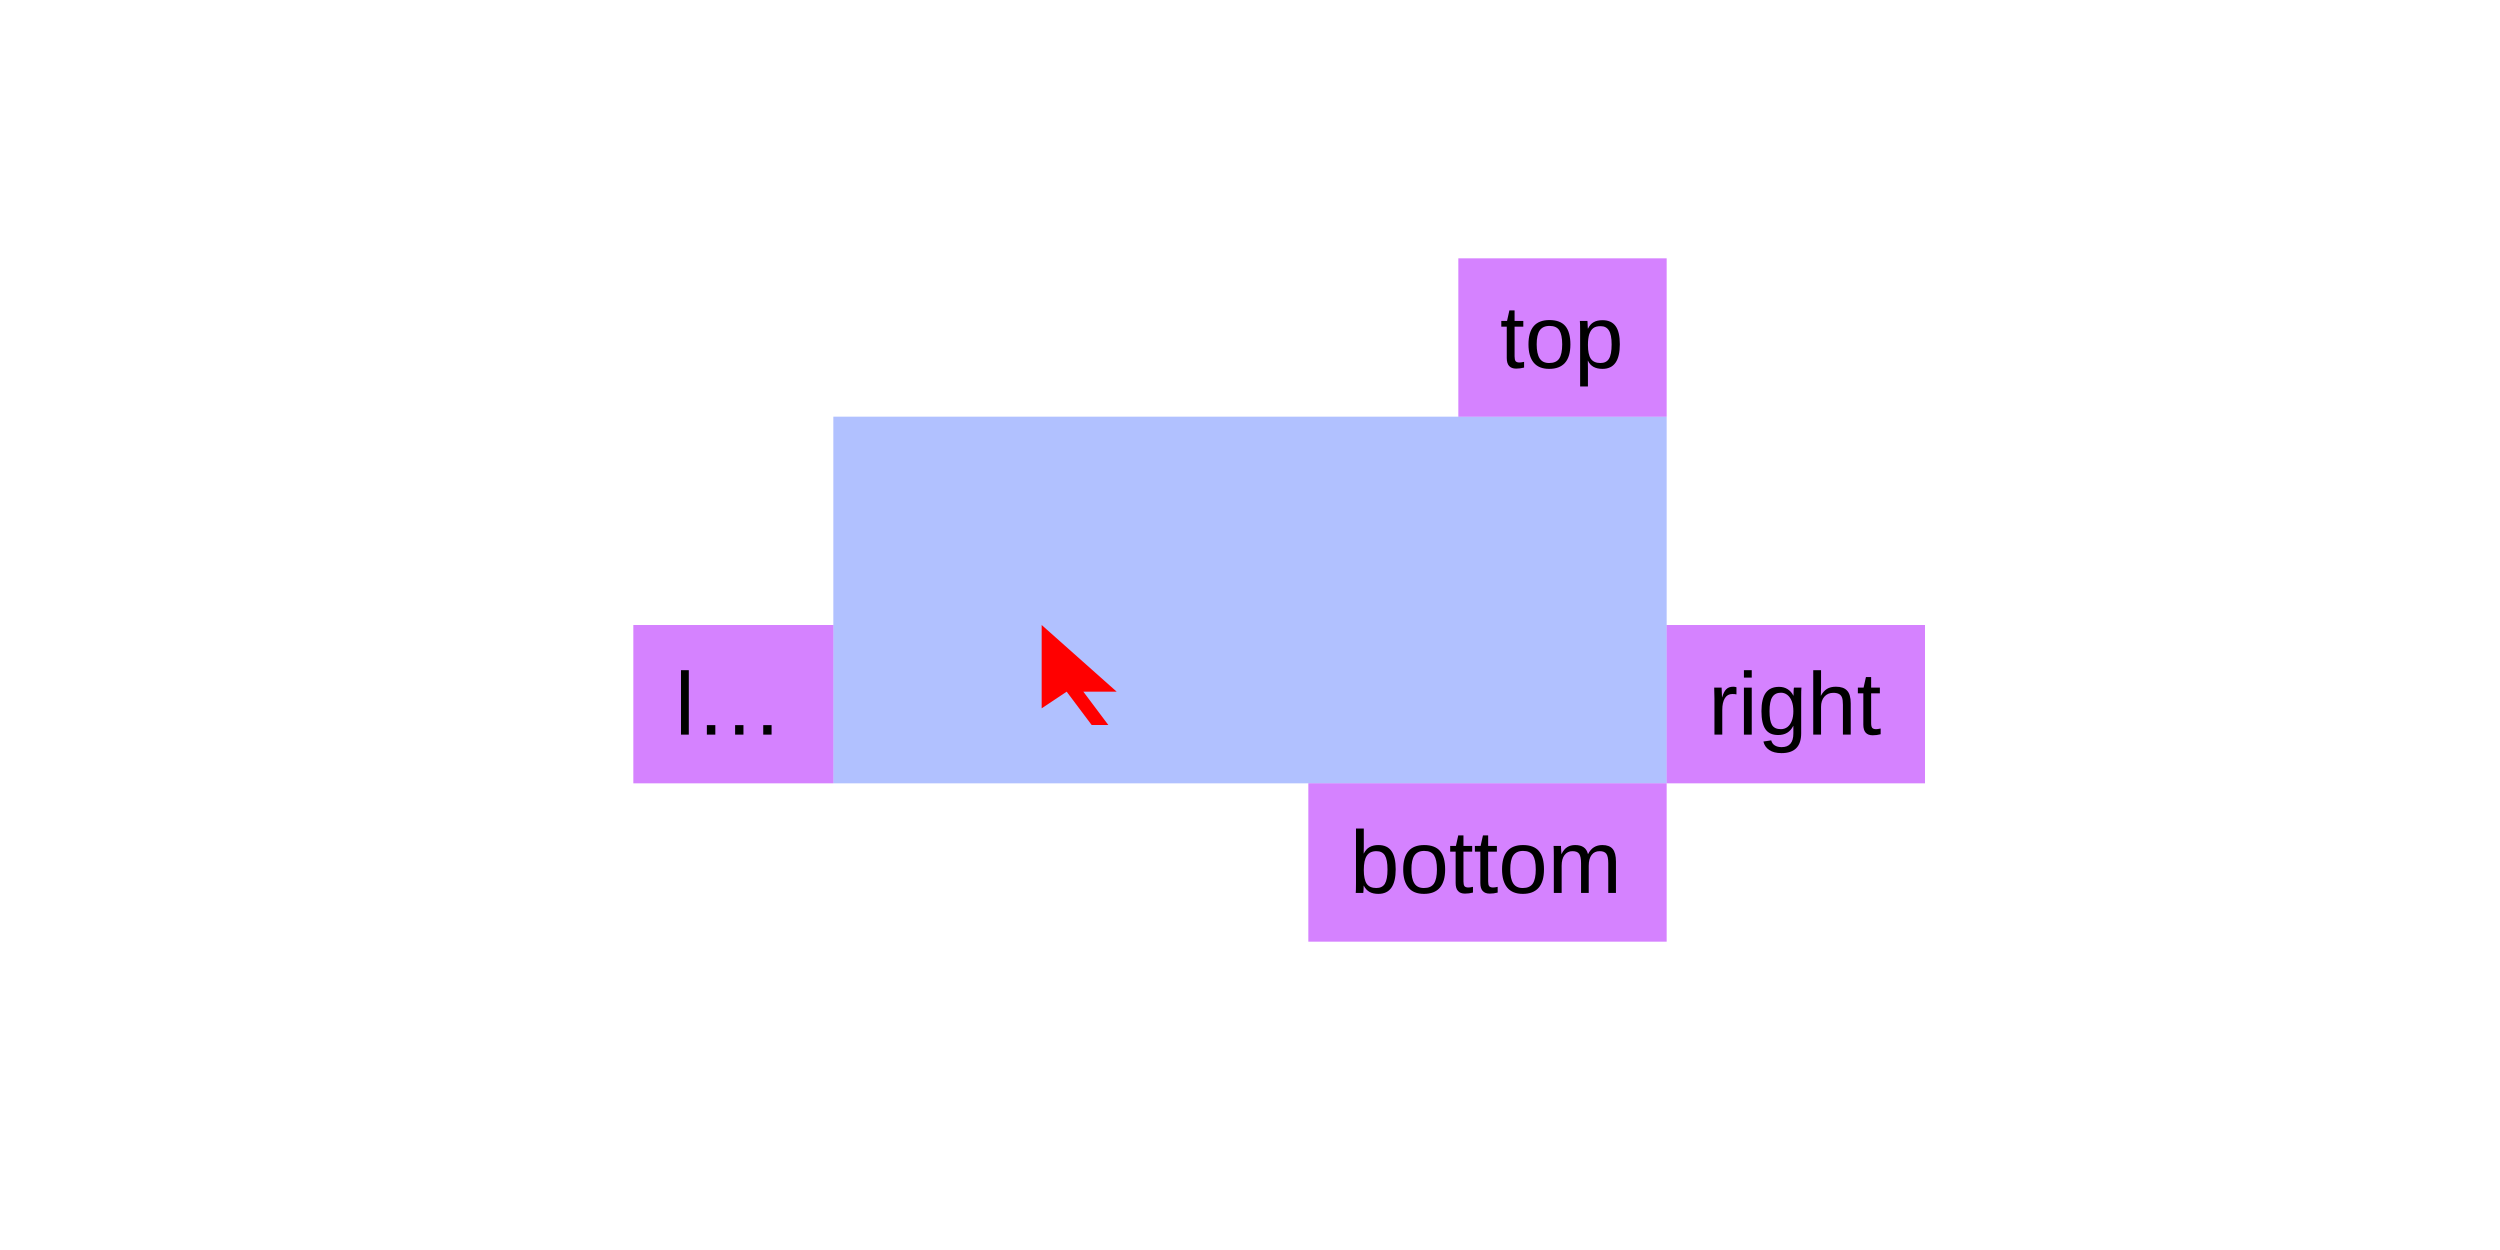
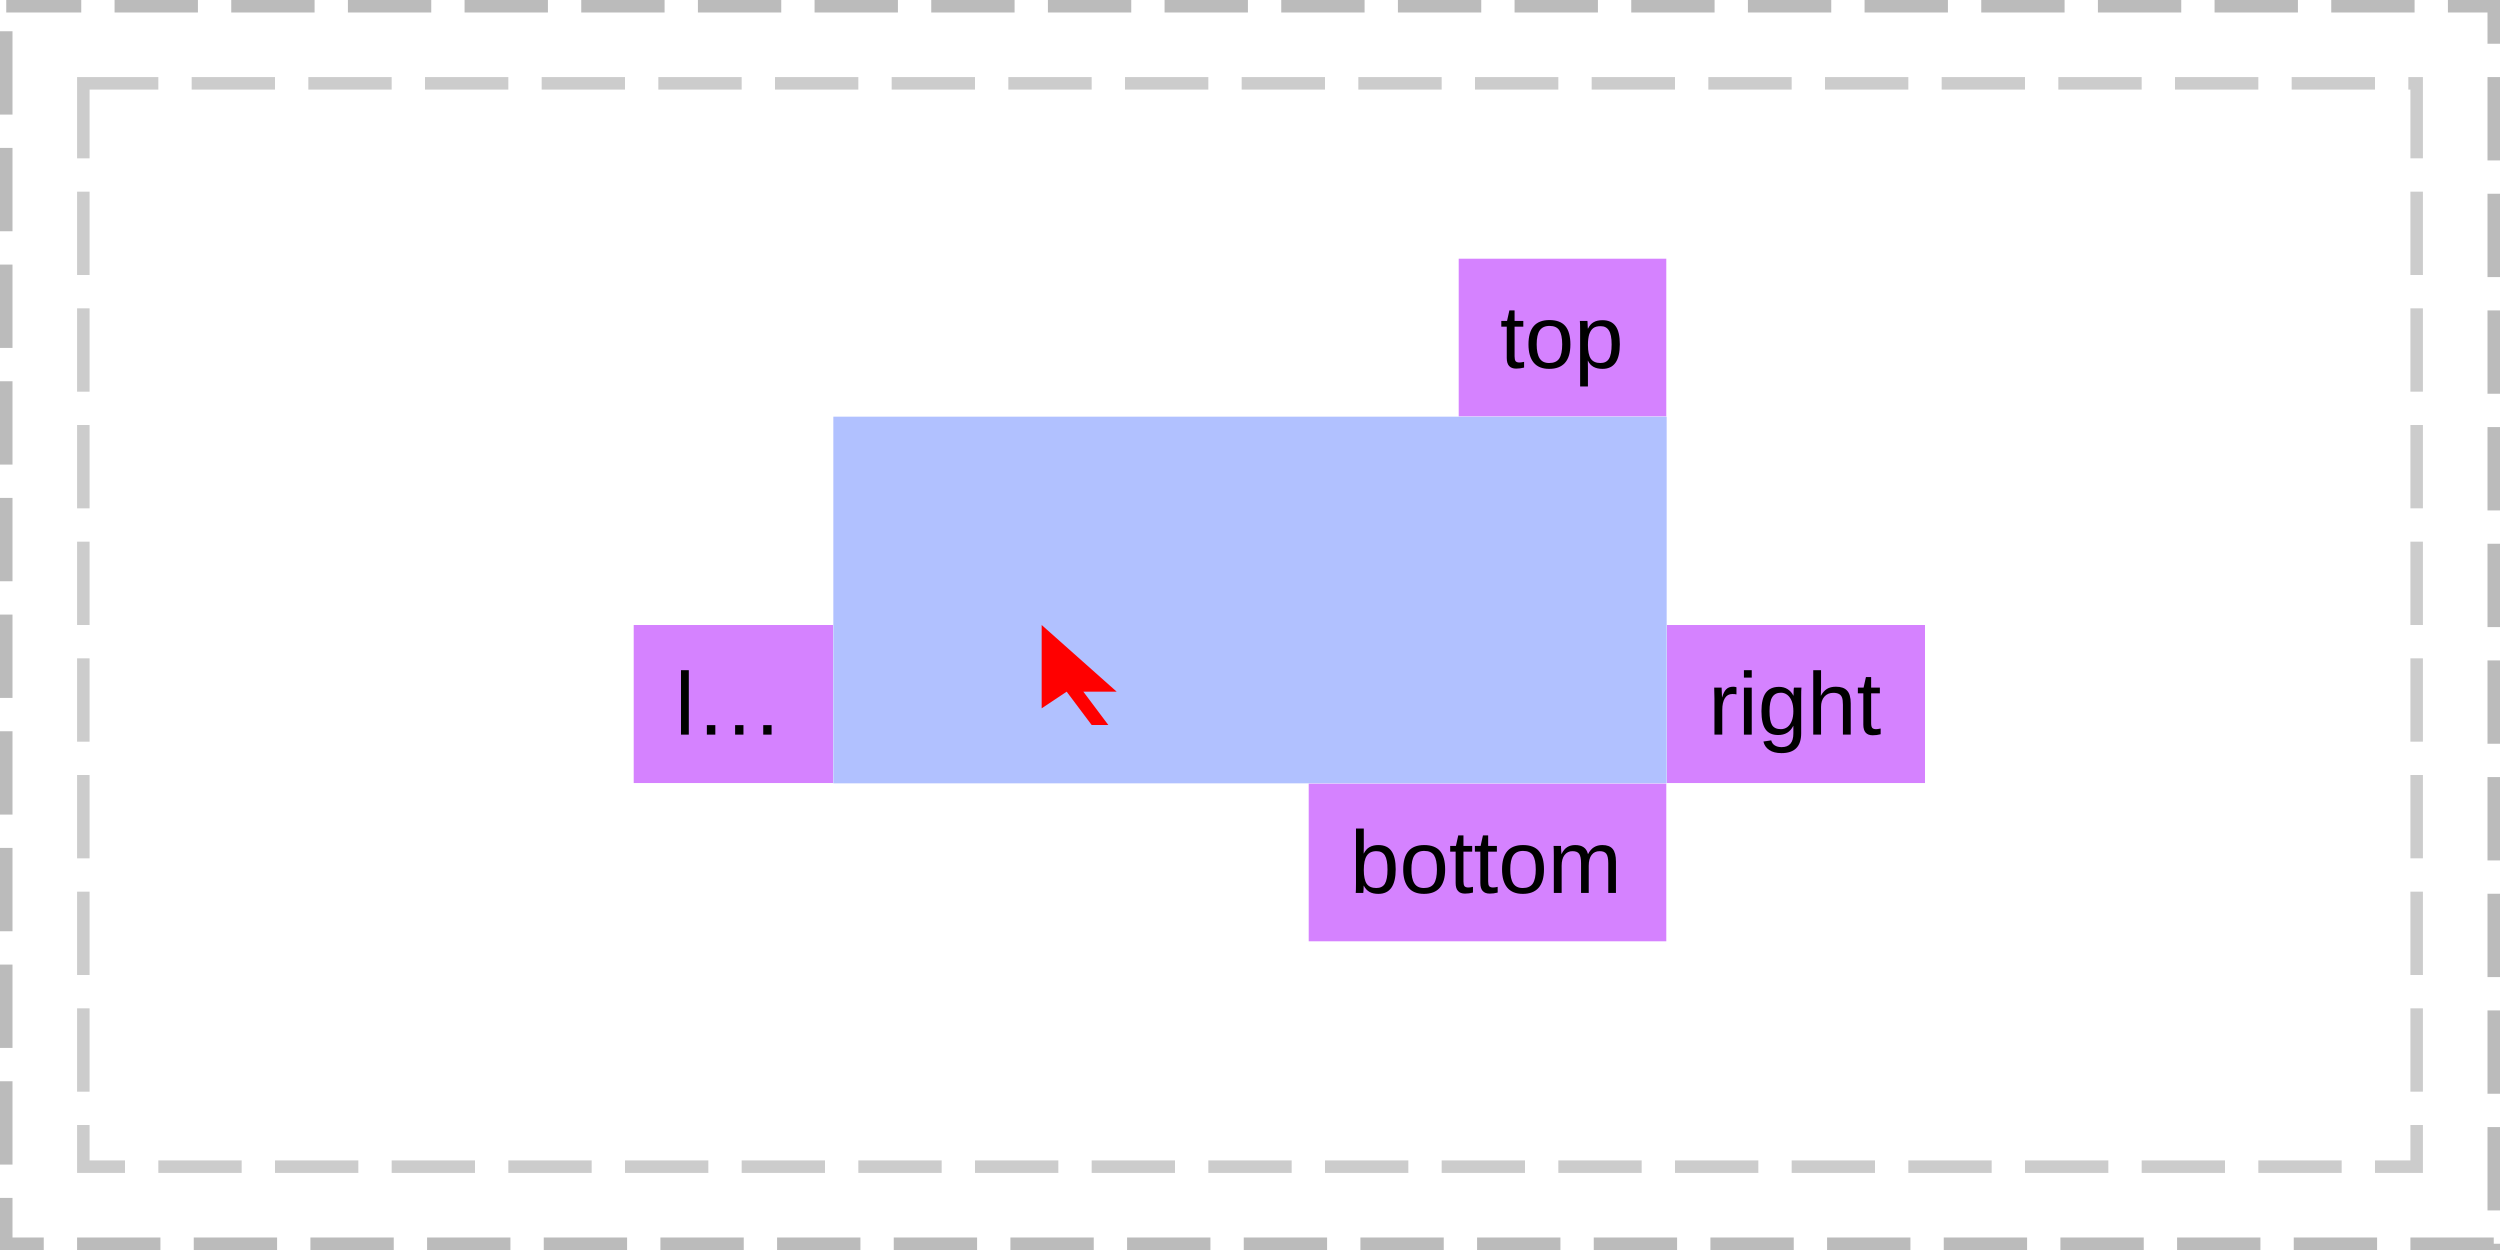
<svg xmlns="http://www.w3.org/2000/svg" xmlns:xlink="http://www.w3.org/1999/xlink" width="300pt" height="150pt" viewBox="0 0 300 150" version="1.1">
  <defs>
    <g>
      <symbol overflow="visible" id="glyph0-0">
        <path style="stroke:none;" d="M 1.062 -7.344 L 6.938 -7.344 L 6.938 0 L 1.062 0 Z M 1.469 -6.953 L 1.469 -0.391 L 6.531 -0.391 L 6.531 -6.953 Z M 1.469 -6.953 " />
      </symbol>
      <symbol overflow="visible" id="glyph0-1">
        <path style="stroke:none;" d="M 0.719 0 L 0.719 -7.734 L 1.656 -7.734 L 1.656 0 Z M 0.719 0 " />
      </symbol>
      <symbol overflow="visible" id="glyph0-2">
        <path style="stroke:none;" d="M 8.219 0 L 8.219 -1.141 L 9.219 -1.141 L 9.219 0 Z M 4.844 0 L 4.844 -1.141 L 5.844 -1.141 L 5.844 0 Z M 1.453 0 L 1.453 -1.141 L 2.469 -1.141 L 2.469 0 Z M 1.453 0 " />
      </symbol>
      <symbol overflow="visible" id="glyph0-3">
        <path style="stroke:none;" d="M 0.734 0 L 0.734 -4.328 C 0.734 -4.723 0.723 -5.16 0.703 -5.641 L 1.594 -5.641 C 1.625 -4.992 1.641 -4.609 1.641 -4.484 L 1.656 -4.484 C 1.801 -4.961 1.973 -5.289 2.172 -5.469 C 2.367 -5.656 2.645 -5.75 3 -5.75 C 3.125 -5.75 3.25 -5.727 3.375 -5.688 L 3.375 -4.828 C 3.25 -4.859 3.082 -4.875 2.875 -4.875 C 2.488 -4.875 2.191 -4.707 1.984 -4.375 C 1.773 -4.039 1.672 -3.562 1.672 -2.938 L 1.672 0 Z M 0.734 0 " />
      </symbol>
      <symbol overflow="visible" id="glyph0-4">
        <path style="stroke:none;" d="M 0.719 -6.844 L 0.719 -7.734 L 1.656 -7.734 L 1.656 -6.844 Z M 0.719 0 L 0.719 -5.641 L 1.656 -5.641 L 1.656 0 Z M 0.719 0 " />
      </symbol>
      <symbol overflow="visible" id="glyph0-5">
        <path style="stroke:none;" d="M 2.859 2.219 C 2.242 2.219 1.754 2.094 1.391 1.844 C 1.023 1.602 0.789 1.266 0.688 0.828 L 1.625 0.688 C 1.688 0.945 1.82 1.145 2.031 1.281 C 2.25 1.426 2.531 1.5 2.875 1.5 C 3.812 1.5 4.281 0.953 4.281 -0.141 L 4.281 -1.047 L 4.266 -1.047 C 4.086 -0.68 3.844 -0.406 3.531 -0.219 C 3.227 -0.039 2.867 0.047 2.453 0.047 C 1.766 0.047 1.258 -0.18 0.938 -0.641 C 0.613 -1.098 0.453 -1.82 0.453 -2.812 C 0.453 -3.801 0.625 -4.535 0.969 -5.016 C 1.32 -5.492 1.852 -5.734 2.562 -5.734 C 2.957 -5.734 3.301 -5.641 3.594 -5.453 C 3.895 -5.266 4.125 -5.004 4.281 -4.672 L 4.297 -4.672 C 4.297 -4.773 4.301 -4.957 4.312 -5.219 C 4.32 -5.477 4.336 -5.617 4.359 -5.641 L 5.25 -5.641 C 5.227 -5.453 5.219 -5.062 5.219 -4.469 L 5.219 -0.156 C 5.219 1.426 4.43 2.219 2.859 2.219 Z M 4.281 -2.812 C 4.281 -3.27 4.219 -3.664 4.094 -4 C 3.969 -4.332 3.789 -4.586 3.562 -4.766 C 3.332 -4.941 3.078 -5.031 2.797 -5.031 C 2.316 -5.031 1.969 -4.852 1.75 -4.5 C 1.531 -4.156 1.422 -3.594 1.422 -2.812 C 1.422 -2.039 1.52 -1.488 1.719 -1.156 C 1.926 -0.82 2.281 -0.656 2.781 -0.656 C 3.07 -0.656 3.332 -0.738 3.562 -0.906 C 3.789 -1.082 3.969 -1.332 4.094 -1.656 C 4.219 -1.977 4.281 -2.363 4.281 -2.812 Z M 4.281 -2.812 " />
      </symbol>
      <symbol overflow="visible" id="glyph0-6">
        <path style="stroke:none;" d="M 1.656 -4.672 C 1.852 -5.035 2.094 -5.305 2.375 -5.484 C 2.656 -5.66 3.016 -5.75 3.453 -5.75 C 4.066 -5.75 4.516 -5.594 4.797 -5.281 C 5.086 -4.977 5.234 -4.469 5.234 -3.75 L 5.234 0 L 4.297 0 L 4.297 -3.578 C 4.297 -3.973 4.258 -4.266 4.188 -4.453 C 4.113 -4.648 3.992 -4.789 3.828 -4.875 C 3.66 -4.969 3.43 -5.016 3.141 -5.016 C 2.691 -5.016 2.332 -4.859 2.062 -4.547 C 1.801 -4.242 1.672 -3.836 1.672 -3.328 L 1.672 0 L 0.734 0 L 0.734 -7.734 L 1.672 -7.734 L 1.672 -5.719 C 1.672 -5.508 1.664 -5.289 1.656 -5.062 C 1.645 -4.832 1.641 -4.703 1.641 -4.672 Z M 1.656 -4.672 " />
      </symbol>
      <symbol overflow="visible" id="glyph0-7">
        <path style="stroke:none;" d="M 2.891 -0.047 C 2.578 0.035 2.258 0.078 1.938 0.078 C 1.188 0.078 0.812 -0.344 0.812 -1.188 L 0.812 -4.953 L 0.156 -4.953 L 0.156 -5.641 L 0.844 -5.641 L 1.125 -6.906 L 1.75 -6.906 L 1.75 -5.641 L 2.797 -5.641 L 2.797 -4.953 L 1.75 -4.953 L 1.75 -1.391 C 1.75 -1.117 1.789 -0.926 1.875 -0.812 C 1.969 -0.707 2.125 -0.656 2.344 -0.656 C 2.469 -0.656 2.648 -0.68 2.891 -0.734 Z M 2.891 -0.047 " />
      </symbol>
      <symbol overflow="visible" id="glyph0-8">
        <path style="stroke:none;" d="M 5.484 -2.844 C 5.484 -0.875 4.789 0.109 3.406 0.109 C 2.977 0.109 2.625 0.031 2.344 -0.125 C 2.062 -0.281 1.832 -0.531 1.656 -0.875 L 1.641 -0.875 C 1.641 -0.77 1.633 -0.602 1.625 -0.375 C 1.613 -0.156 1.602 -0.031 1.594 0 L 0.688 0 C 0.707 -0.188 0.719 -0.57 0.719 -1.156 L 0.719 -7.734 L 1.656 -7.734 L 1.656 -5.531 C 1.656 -5.301 1.648 -5.035 1.641 -4.734 L 1.656 -4.734 C 1.832 -5.086 2.062 -5.344 2.344 -5.5 C 2.633 -5.664 2.988 -5.75 3.406 -5.75 C 4.125 -5.75 4.648 -5.504 4.984 -5.016 C 5.316 -4.535 5.484 -3.812 5.484 -2.844 Z M 4.5 -2.812 C 4.5 -3.602 4.395 -4.164 4.188 -4.5 C 3.977 -4.844 3.641 -5.016 3.172 -5.016 C 2.641 -5.016 2.254 -4.832 2.016 -4.469 C 1.773 -4.113 1.656 -3.539 1.656 -2.75 C 1.656 -2.008 1.77 -1.461 2 -1.109 C 2.238 -0.766 2.625 -0.594 3.156 -0.594 C 3.633 -0.594 3.977 -0.766 4.188 -1.109 C 4.395 -1.461 4.5 -2.031 4.5 -2.812 Z M 4.5 -2.812 " />
      </symbol>
      <symbol overflow="visible" id="glyph0-9">
        <path style="stroke:none;" d="M 5.484 -2.828 C 5.484 -1.836 5.266 -1.098 4.828 -0.609 C 4.398 -0.129 3.77 0.109 2.938 0.109 C 2.113 0.109 1.492 -0.141 1.078 -0.641 C 0.66 -1.148 0.453 -1.879 0.453 -2.828 C 0.453 -4.773 1.289 -5.75 2.969 -5.75 C 3.832 -5.75 4.469 -5.508 4.875 -5.031 C 5.281 -4.551 5.484 -3.816 5.484 -2.828 Z M 4.5 -2.828 C 4.5 -3.598 4.383 -4.16 4.156 -4.516 C 3.926 -4.867 3.535 -5.047 2.984 -5.047 C 2.441 -5.047 2.047 -4.863 1.797 -4.5 C 1.555 -4.145 1.438 -3.586 1.438 -2.828 C 1.438 -2.078 1.555 -1.516 1.797 -1.141 C 2.035 -0.773 2.414 -0.594 2.938 -0.594 C 3.5 -0.594 3.898 -0.77 4.141 -1.125 C 4.379 -1.488 4.5 -2.055 4.5 -2.828 Z M 4.5 -2.828 " />
      </symbol>
      <symbol overflow="visible" id="glyph0-10">
        <path style="stroke:none;" d="M 4 0 L 4 -3.578 C 4 -4.117 3.922 -4.492 3.766 -4.703 C 3.617 -4.91 3.352 -5.016 2.969 -5.016 C 2.57 -5.016 2.254 -4.859 2.016 -4.547 C 1.785 -4.242 1.672 -3.816 1.672 -3.266 L 1.672 0 L 0.734 0 L 0.734 -4.438 C 0.734 -5.094 0.723 -5.492 0.703 -5.641 L 1.594 -5.641 C 1.594 -5.617 1.594 -5.57 1.594 -5.5 C 1.602 -5.426 1.609 -5.336 1.609 -5.234 C 1.617 -5.129 1.629 -4.941 1.641 -4.672 L 1.656 -4.672 C 1.852 -5.066 2.082 -5.344 2.344 -5.5 C 2.602 -5.664 2.922 -5.75 3.297 -5.75 C 3.723 -5.75 4.062 -5.66 4.312 -5.484 C 4.562 -5.316 4.734 -5.047 4.828 -4.672 L 4.844 -4.672 C 5.039 -5.047 5.273 -5.316 5.547 -5.484 C 5.828 -5.66 6.164 -5.75 6.562 -5.75 C 7.125 -5.75 7.535 -5.594 7.797 -5.281 C 8.055 -4.969 8.188 -4.457 8.188 -3.75 L 8.188 0 L 7.266 0 L 7.266 -3.578 C 7.266 -4.117 7.188 -4.492 7.031 -4.703 C 6.883 -4.91 6.617 -5.016 6.234 -5.016 C 5.816 -5.016 5.492 -4.863 5.266 -4.562 C 5.035 -4.258 4.922 -3.828 4.922 -3.266 L 4.922 0 Z M 4 0 " />
      </symbol>
      <symbol overflow="visible" id="glyph0-11">
        <path style="stroke:none;" d="M 5.484 -2.844 C 5.484 -0.875 4.789 0.109 3.406 0.109 C 2.539 0.109 1.957 -0.219 1.656 -0.875 L 1.641 -0.875 C 1.648 -0.844 1.656 -0.547 1.656 0.016 L 1.656 2.219 L 0.719 2.219 L 0.719 -4.484 C 0.719 -5.066 0.707 -5.453 0.688 -5.641 L 1.594 -5.641 C 1.594 -5.629 1.598 -5.578 1.609 -5.484 C 1.617 -5.398 1.625 -5.27 1.625 -5.094 C 1.633 -4.914 1.641 -4.797 1.641 -4.734 L 1.672 -4.734 C 1.836 -5.078 2.055 -5.328 2.328 -5.484 C 2.598 -5.648 2.957 -5.734 3.406 -5.734 C 4.102 -5.734 4.625 -5.5 4.969 -5.031 C 5.312 -4.57 5.484 -3.844 5.484 -2.844 Z M 4.5 -2.828 C 4.5 -3.609 4.391 -4.164 4.172 -4.5 C 3.961 -4.844 3.629 -5.016 3.172 -5.016 C 2.797 -5.016 2.504 -4.938 2.297 -4.781 C 2.086 -4.625 1.926 -4.379 1.812 -4.047 C 1.707 -3.711 1.656 -3.281 1.656 -2.75 C 1.656 -2.008 1.77 -1.461 2 -1.109 C 2.238 -0.766 2.625 -0.594 3.156 -0.594 C 3.625 -0.594 3.961 -0.758 4.172 -1.094 C 4.391 -1.438 4.5 -2.016 4.5 -2.828 Z M 4.5 -2.828 " />
      </symbol>
    </g>
    <clipPath id="clip1">
-       <path d="M 100 50 L 200 50 L 200 94 L 100 94 Z M 100 50 " />
+       <rect x="0" y="0" width="24" height="19" />
    </clipPath>
+     <filter id="alpha" filterUnits="objectBoundingBox" x="0%" y="0%" width="100%" height="100%">
+       <feColorMatrix type="matrix" in="SourceGraphic" values="0 0 0 0 1 0 0 0 0 1 0 0 0 0 1 0 0 0 1 0" />
+     </filter>
+     <g id="surface13" clip-path="url(#clip1)" filter="url(#alpha)">
+       <rect x="0" y="0" width="24" height="19" style="fill:rgb(0%,0%,0%);fill-opacity:1;stroke:none;" />
+     </g>
+     <mask id="mask0">
+       <use xlink:href="#surface13" />
+     </mask>
    <clipPath id="clip2">
-       <path d="M 76 75 L 100 75 L 100 94 L 76 94 Z M 76 75 " />
+       <rect x="0" y="0" width="24" height="19" />
    </clipPath>
+     <g id="surface12" clip-path="url(#clip2)">
+       <rect x="0" y="0" width="24" height="19" style="fill:rgb(66.667%,0%,100%);fill-opacity:0.49;stroke:none;" />
+       <g style="fill:rgb(0%,0%,0%);fill-opacity:1;">
+         <use xlink:href="#glyph0-1" x="5" y="13.156" />
+       </g>
+       <g style="fill:rgb(0%,0%,0%);fill-opacity:1;">
+         <use xlink:href="#glyph0-2" x="7.37" y="13.156" />
+       </g>
+     </g>
    <clipPath id="clip3">
-       <path d="M 200 75 L 231 75 L 231 94 L 200 94 Z M 200 75 " />
+       <rect x="0" y="0" width="31" height="19" />
    </clipPath>
+     <g id="surface19" clip-path="url(#clip3)" filter="url(#alpha)">
+       <rect x="0" y="0" width="31" height="19" style="fill:rgb(0%,0%,0%);fill-opacity:1;stroke:none;" />
+     </g>
+     <mask id="mask1">
+       <use xlink:href="#surface19" />
+     </mask>
    <clipPath id="clip4">
-       <path d="M 157 94 L 200 94 L 200 113 L 157 113 Z M 157 94 " />
+       <rect x="0" y="0" width="31" height="19" />
    </clipPath>
+     <g id="surface18" clip-path="url(#clip4)">
+       <rect x="0" y="0" width="31" height="19" style="fill:rgb(66.667%,0%,100%);fill-opacity:0.49;stroke:none;" />
+       <g style="fill:rgb(0%,0%,0%);fill-opacity:1;">
+         <use xlink:href="#glyph0-3" x="5" y="13.156" />
+         <use xlink:href="#glyph0-4" x="8.552" y="13.156" />
+         <use xlink:href="#glyph0-5" x="10.922" y="13.156" />
+         <use xlink:href="#glyph0-6" x="16.854" y="13.156" />
+         <use xlink:href="#glyph0-7" x="22.787" y="13.156" />
+       </g>
+     </g>
    <clipPath id="clip5">
-       <path d="M 175 31 L 200 31 L 200 50 L 175 50 Z M 175 31 " />
+       <rect x="0" y="0" width="43" height="19" />
    </clipPath>
+     <g id="surface25" clip-path="url(#clip5)" filter="url(#alpha)">
+       <rect x="0" y="0" width="43" height="19" style="fill:rgb(0%,0%,0%);fill-opacity:1;stroke:none;" />
+     </g>
+     <mask id="mask2">
+       <use xlink:href="#surface25" />
+     </mask>
+     <clipPath id="clip6">
+       <rect x="0" y="0" width="43" height="19" />
+     </clipPath>
+     <g id="surface24" clip-path="url(#clip6)">
+       <rect x="0" y="0" width="43" height="19" style="fill:rgb(66.667%,0%,100%);fill-opacity:0.49;stroke:none;" />
+       <g style="fill:rgb(0%,0%,0%);fill-opacity:1;">
+         <use xlink:href="#glyph0-8" x="5" y="13.156" />
+         <use xlink:href="#glyph0-9" x="10.933" y="13.156" />
+         <use xlink:href="#glyph0-7" x="16.865" y="13.156" />
+         <use xlink:href="#glyph0-7" x="19.829" y="13.156" />
+         <use xlink:href="#glyph0-9" x="22.793" y="13.156" />
+         <use xlink:href="#glyph0-10" x="28.726" y="13.156" />
+       </g>
+     </g>
+     <clipPath id="clip7">
+       <rect x="0" y="0" width="25" height="19" />
+     </clipPath>
+     <g id="surface31" clip-path="url(#clip7)" filter="url(#alpha)">
+       <rect x="0" y="0" width="25" height="19" style="fill:rgb(0%,0%,0%);fill-opacity:1;stroke:none;" />
+     </g>
+     <mask id="mask3">
+       <use xlink:href="#surface31" />
+     </mask>
+     <clipPath id="clip8">
+       <rect x="0" y="0" width="25" height="19" />
+     </clipPath>
+     <g id="surface30" clip-path="url(#clip8)">
+       <rect x="0" y="0" width="25" height="19" style="fill:rgb(66.667%,0%,100%);fill-opacity:0.49;stroke:none;" />
+       <g style="fill:rgb(0%,0%,0%);fill-opacity:1;">
+         <use xlink:href="#glyph0-7" x="5" y="13.156" />
+         <use xlink:href="#glyph0-9" x="7.964" y="13.156" />
+         <use xlink:href="#glyph0-11" x="13.896" y="13.156" />
+       </g>
+     </g>
  </defs>
  <g id="surface7">
-     <g clip-path="url(#clip1)" clip-rule="nonzero">
-       <rect x="0" y="0" width="300" height="150" style="fill:rgb(38.039%,50.588%,100%);fill-opacity:0.49;stroke:none;" />
-     </g>
-     <g clip-path="url(#clip2)" clip-rule="nonzero">
-       <rect x="0" y="0" width="300" height="150" style="fill:rgb(66.667%,0%,100%);fill-opacity:0.49;stroke:none;" />
-     </g>
-     <g style="fill:rgb(0%,0%,0%);fill-opacity:1;">
-       <use xlink:href="#glyph0-1" x="81" y="88.156" />
-     </g>
-     <g style="fill:rgb(0%,0%,0%);fill-opacity:1;">
-       <use xlink:href="#glyph0-2" x="83.37" y="88.156" />
-     </g>
-     <g clip-path="url(#clip3)" clip-rule="nonzero">
-       <rect x="0" y="0" width="300" height="150" style="fill:rgb(66.667%,0%,100%);fill-opacity:0.49;stroke:none;" />
-     </g>
-     <g style="fill:rgb(0%,0%,0%);fill-opacity:1;">
-       <use xlink:href="#glyph0-3" x="205" y="88.156" />
-       <use xlink:href="#glyph0-4" x="208.552" y="88.156" />
-       <use xlink:href="#glyph0-5" x="210.922" y="88.156" />
-       <use xlink:href="#glyph0-6" x="216.854" y="88.156" />
-       <use xlink:href="#glyph0-7" x="222.787" y="88.156" />
-     </g>
-     <g clip-path="url(#clip4)" clip-rule="nonzero">
-       <rect x="0" y="0" width="300" height="150" style="fill:rgb(66.667%,0%,100%);fill-opacity:0.49;stroke:none;" />
-     </g>
-     <g style="fill:rgb(0%,0%,0%);fill-opacity:1;">
-       <use xlink:href="#glyph0-8" x="162" y="107.156" />
-       <use xlink:href="#glyph0-9" x="167.933" y="107.156" />
-       <use xlink:href="#glyph0-7" x="173.865" y="107.156" />
-       <use xlink:href="#glyph0-7" x="176.829" y="107.156" />
-       <use xlink:href="#glyph0-9" x="179.793" y="107.156" />
-       <use xlink:href="#glyph0-10" x="185.726" y="107.156" />
-     </g>
-     <g clip-path="url(#clip5)" clip-rule="nonzero">
-       <rect x="0" y="0" width="300" height="150" style="fill:rgb(66.667%,0%,100%);fill-opacity:0.49;stroke:none;" />
-     </g>
-     <g style="fill:rgb(0%,0%,0%);fill-opacity:1;">
-       <use xlink:href="#glyph0-7" x="180" y="44.156" />
-       <use xlink:href="#glyph0-9" x="182.964" y="44.156" />
-       <use xlink:href="#glyph0-11" x="188.896" y="44.156" />
-     </g>
+     <path style="fill:none;stroke-width:1.5;stroke-linecap:butt;stroke-linejoin:miter;stroke:rgb(0%,0%,0%);stroke-opacity:0.267;stroke-dasharray:10,4;stroke-dashoffset:1;stroke-miterlimit:10;" d="M 0.75 0.75 L 299.25 0.75 L 299.25 149.25 L 0.75 149.25 Z M 0.75 0.75 " />
+     <path style="fill:none;stroke-width:1.5;stroke-linecap:butt;stroke-linejoin:miter;stroke:rgb(0%,0%,0%);stroke-opacity:0.2;stroke-dasharray:10,4;stroke-dashoffset:1;stroke-miterlimit:10;" d="M 10 10 L 290 10 L 290 140 L 10 140 Z M 10 10 " />
+     <path style=" stroke:none;fill-rule:nonzero;fill:rgb(38.039%,50.588%,100%);fill-opacity:0.49;" d="M 100 50 L 200 50 L 200 94 L 100 94 Z M 100 50 " />
+     <use xlink:href="#surface12" transform="matrix(1,0,0,1,76,75)" mask="url(#mask0)" />
+     <use xlink:href="#surface18" transform="matrix(1,0,0,1,200,75)" mask="url(#mask1)" />
+     <use xlink:href="#surface24" transform="matrix(1,0,0,1,157,94)" mask="url(#mask2)" />
+     <use xlink:href="#surface30" transform="matrix(1,0,0,1,175,31)" mask="url(#mask3)" />
    <path style=" stroke:none;fill-rule:nonzero;fill:rgb(100%,0%,0%);fill-opacity:1;" d="M 125 75 L 125 85 L 128 83 L 131 87 L 133 87 L 130 83 L 134 83 Z M 125 75 " />
  </g>
</svg>
